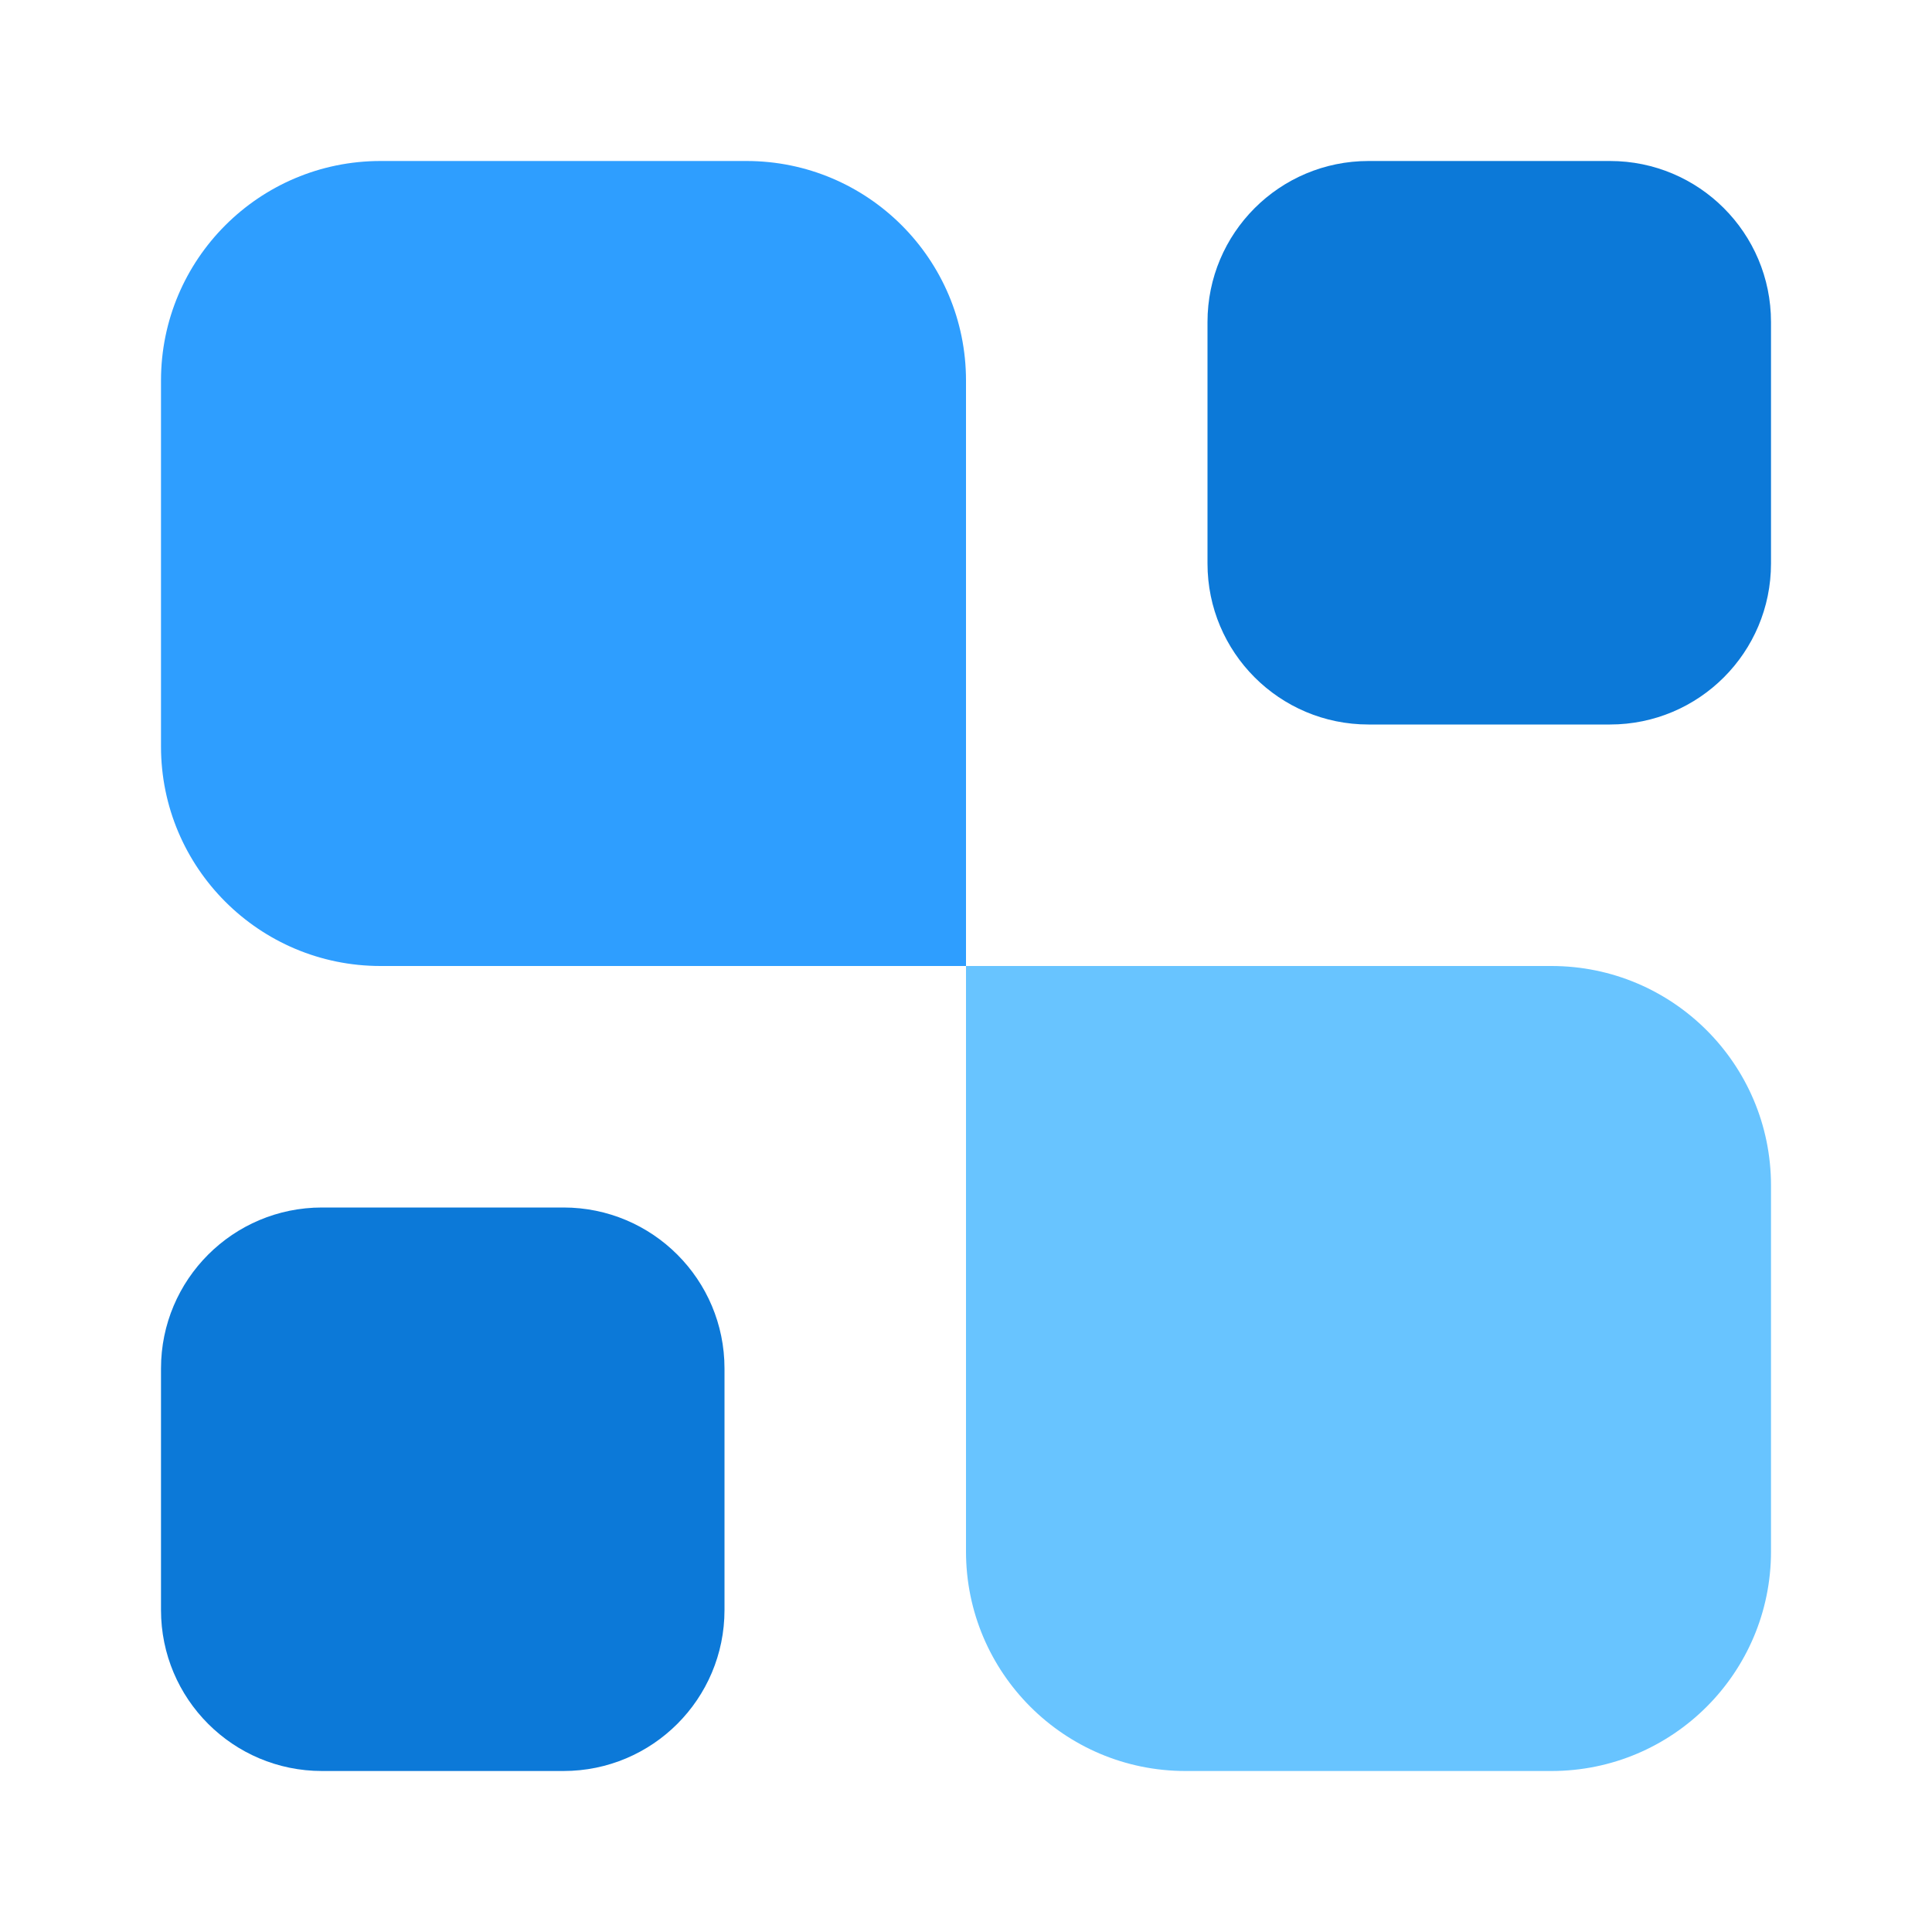
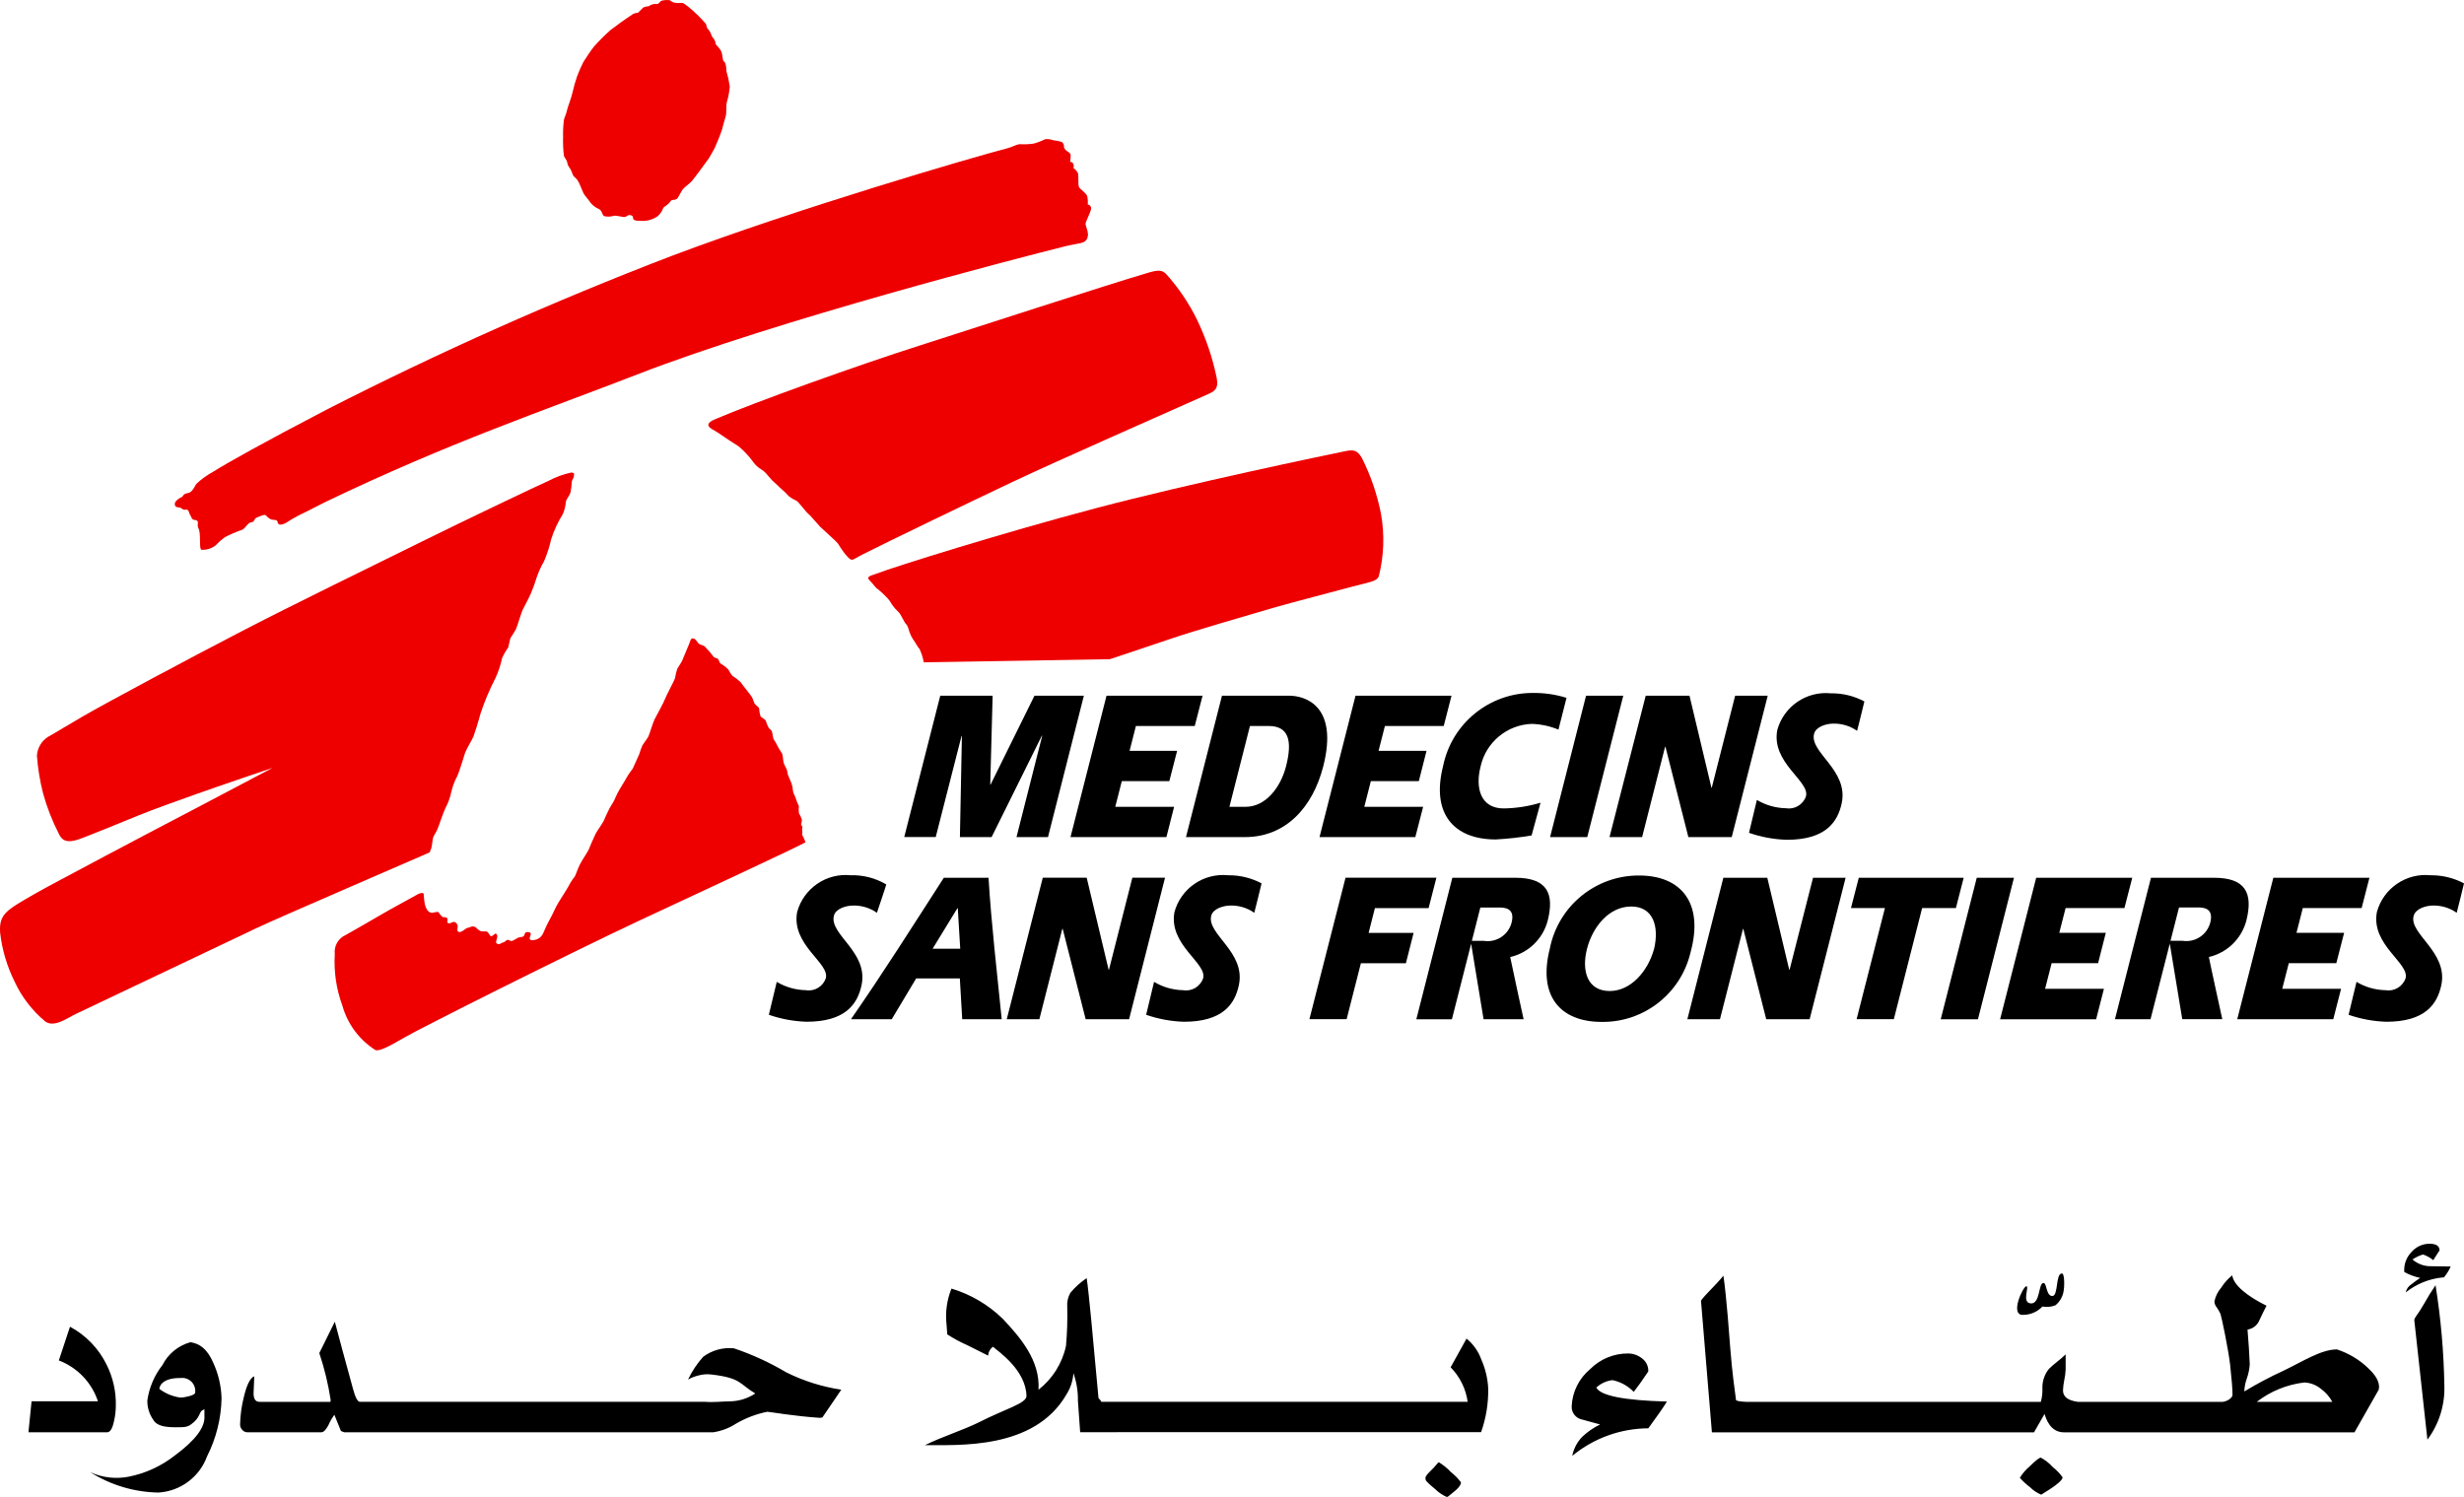
- <svg xmlns="http://www.w3.org/2000/svg" width="24" height="24" viewBox="0 0 24 24" fill="none">
-   <path d="M22 19.273C22 20.779 20.779 22 19.273 22H14.727C13.221 22 12 20.779 12 19.273V12H19.273C20.779 12 22 13.221 22 14.727V19.273Z" fill="#68C4FF" />
-   <path d="M20 2C21.105 2 22 2.895 22 4V7C22 8.105 21.105 9 20 9H17C15.895 9 15 8.105 15 7V4C15 2.895 15.895 2 17 2H20Z" fill="#0C79D8" />
-   <path d="M7 15C8.105 15 9 15.895 9 17V20C9 21.105 8.105 22 7 22H4C2.895 22 2 21.105 2 20V17C2 15.895 2.895 15 4 15H7Z" fill="#0C79D8" />
-   <path d="M12 12H4.727C3.221 12 2 10.779 2 9.273V4.727C2 3.221 3.221 2 4.727 2H9.273C10.779 2 12 3.221 12 4.727V12Z" fill="#2E9EFF" />
+ <svg xmlns="http://www.w3.org/2000/svg" width="158" height="96" viewBox="0 0 158 96">
+   <g id="Group_3356" data-name="Group 3356" transform="translate(-27.854 -35.626)">
+     <path id="Path_27055" data-name="Path 27055" d="M38.1,254.1a4.432,4.432,0,0,0,.114-.954,5.6,5.6,0,0,0-.6-2.672,5.518,5.518,0,0,0-2.339-2.417l-.715,2.164a4.224,4.224,0,0,1,2.508,2.62H32.811l-.2,1.988h5.037C37.849,254.834,38,254.593,38.1,254.1Zm4.909-5.053a2.874,2.874,0,0,0-1.806,1.47,4.79,4.79,0,0,0-.968,2.263,2.1,2.1,0,0,0,.383,1.252c.239.416.837.474,1.443.474.515,0,.769,0,1.019-.218a1.449,1.449,0,0,0,.5-.607c.131-.321.2-.24.316-.334v.445q.072,1.068-1.885,2.513a7,7,0,0,1-2.967,1.37,4.088,4.088,0,0,1-2.458-.282,8.441,8.441,0,0,0,4.355,1.3,3.546,3.546,0,0,0,3.125-2.324,8.623,8.623,0,0,0,.928-3.721,5.844,5.844,0,0,0-.516-2.243C44.072,249.45,43.576,249.145,43.009,249.052Zm.286,3.272c-.066.148-.671.283-.941.283a2.87,2.87,0,0,1-1.345-.554c-.013-.107.117-.717,1.359-.7A.834.834,0,0,1,43.295,252.324Zm34.578-2.873a2.817,2.817,0,0,0-2,.543,6.178,6.178,0,0,0-.967,1.459,2.509,2.509,0,0,1,.666-.263,2.112,2.112,0,0,1,.847-.061c1.916.224,1.776.61,2.8,1.215a3.036,3.036,0,0,1-1.655.505c-.4,0-1.05.075-1.556.03H53.867c-.15,0-.3-.283-.448-.845q-.785-2.856-1.162-4.292l-.995,2.012a18.059,18.059,0,0,1,.727,3l-.013.126H47.43c-.282,0-.407-.215-.379-.651l.041-.988q-.4.155-.686,1.4a7.831,7.831,0,0,0-.224,1.7.492.492,0,0,0,.14.337.425.425,0,0,0,.322.154h4.744c.149,0,.3-.154.462-.462a3.362,3.362,0,0,1,.378-.659c.187.456.327.8.421,1.039l.21.083H76.511a3.657,3.657,0,0,0,1.455-.544,6.523,6.523,0,0,1,2.026-.773c.121,0,1.715.283,3.377.391l.153-.028c.691-.991,1.126-1.667,1.211-1.779a11.8,11.8,0,0,1-3.531-1.113A17.556,17.556,0,0,0,77.873,249.451Zm45.932,7.913a3.554,3.554,0,0,0-.75-.607c-.074,0-.153.193-.56.578s-.288.459-.288.543c0,.066.2.264.61.6a2.411,2.411,0,0,0,.735.5c.1,0,.041,0,.455-.322s.464-.53.464-.615A3.7,3.7,0,0,0,123.805,257.364Zm1.023-8.543-1.022,1.844a3.928,3.928,0,0,1,1.093,2.214H101.4c0-.045-.06-.122-.174-.241-.359-3.934-.617-6.755-.757-7.691a4.8,4.8,0,0,0-1.047.944,1.548,1.548,0,0,0-.2.9,21.583,21.583,0,0,1-.081,2.508,4.856,4.856,0,0,1-1.762,2.805c.121-1.875-1.189-3.379-2.3-4.558a8.008,8.008,0,0,0-3.281-1.929,4.745,4.745,0,0,0-.316,2.3l.047.637a8.95,8.95,0,0,0,1.3.7c.19.1.693.352,1.318.66a.784.784,0,0,1,.31-.568c.372.319,2.111,1.5,2.151,3.156.012.478-1.355.825-3.039,1.686-1.113.543-2.369.926-3.47,1.47,2.108-.02,7.02.323,9.078-3.262a2.89,2.89,0,0,0,.441-1.357,5.01,5.01,0,0,1,.288,1.769c.055.68.1,1.355.145,2.022H102.4v-.007H125.76a7.945,7.945,0,0,0,.455-2.82,5.162,5.162,0,0,0-.434-1.818A3.059,3.059,0,0,0,124.828,248.821Zm8.322,3.142a1.84,1.84,0,0,1,1.034-.475,2.637,2.637,0,0,1,1.364.753c.227-.287.538-.724.932-1.307a.981.981,0,0,0-.379-.824,1.455,1.455,0,0,0-.9-.332,3.417,3.417,0,0,0-2.458,1.013,3.284,3.284,0,0,0-1.175,2.37.828.828,0,0,0,.669.854l1.154.316a4.539,4.539,0,0,0-1.156.8,2.471,2.471,0,0,0-.632,1.214,7.743,7.743,0,0,1,4.88-1.768q.85-1.158,1.195-1.715Q133.553,252.745,133.15,251.963Zm29.256,5.087a2.855,2.855,0,0,0-.757-.592c-.094,0-.333.188-.715.561a3.089,3.089,0,0,0-.629.732,4.609,4.609,0,0,0,.658.606,2.167,2.167,0,0,0,.715.477q1.37-.828,1.371-1.111A3.137,3.137,0,0,0,162.406,257.05Zm20.251-6.318a5.267,5.267,0,0,0-2.017-1.214c-1.022,0-2.2.781-3.433,1.368a24.842,24.842,0,0,0-2.507,1.328,2.739,2.739,0,0,1,.169-.854,3.41,3.41,0,0,0,.18-.883c0-.233-.1-1.82-.143-2.232a.966.966,0,0,0,.757-.588c.146-.32.3-.632.46-.942-1.222-.6-2.121-1.321-2.195-1.948a3.117,3.117,0,0,0-.707.787,1.961,1.961,0,0,0-.441.9.689.689,0,0,0,.17.394,2.846,2.846,0,0,1,.223.394c.085.263.5,2.262.616,3.246.1.93.157,1.574.154,1.941,0,.218-.378.434-.631.451h-9.287q-.952-.126-.952-.732a4.1,4.1,0,0,1,.085-.678,4.019,4.019,0,0,0,.085-.663v-.972c-.3.309-.765.62-1.07.93a1.889,1.889,0,0,0-.421,1.2,2.89,2.89,0,0,1-.1.915H142.736c-.372-.017-.581-.055-.629-.112-.084-.657-.243-1.722-.363-3.249-.06-.741-.237-3.3-.445-4.728-.535.655-1.192,1.233-1.439,1.6l.7,8.445h20.655l.674-1.179c.233.788.652,1.179,1.26,1.179h18.615l1.55-2.727C183.4,251.8,183.3,251.321,182.657,250.731Zm-7.159,2.148a6.191,6.191,0,0,1,3.053-1.242,1.8,1.8,0,0,1,1.051.4,2.535,2.535,0,0,1,.743.846Zm9.55-7.017a4.532,4.532,0,0,1,2.376-.962h.076a2.934,2.934,0,0,0,.434-.7c-.416,0-.839-.008-1.263-.018a1.753,1.753,0,0,1-1.189-.433,2.532,2.532,0,0,1,.678-.32,2.278,2.278,0,0,1,.659.363c.265-.426.4-.63.4-.618,0-.291-.212-.433-.643-.433a1.527,1.527,0,0,0-1.17.547,1.632,1.632,0,0,0-.451,1.211v.055a3.936,3.936,0,0,0,1.019.379c-.187.125-.371.258-.548.4A.825.825,0,0,0,185.048,245.862Zm1.119.824c-.4.7-.585.8-.565.978l.839,7.64a5.484,5.484,0,0,0,1.086-3.476,45.349,45.349,0,0,0-.565-6.428Q186.609,245.905,186.167,246.686Zm-25.683.615a1.709,1.709,0,0,0,1.272-.534,1.508,1.508,0,0,0,.832-.079,1.462,1.462,0,0,0,.52-.885c.061-.277.079-1.162-.106-1.157-.419.01-.213,1.462-.621,1.447s-.329-.856-.571-.836c-.318.026-.19,1.348-.8,1.31s-.071-1.11-.287-1.1S159.662,247.293,160.485,247.3Z" transform="translate(-2.933 -127.351)" />
+     <g id="Group_2897" data-name="Group 2897" transform="translate(77.152 80.06)">
+       <path id="Path_27056" data-name="Path 27056" d="M254.294,160.533l.5-1.941h-3.772l.419-1.645h3.077l.494-1.944h-3.075l.405-1.591h3.772l.5-1.945-6.155,0-2.309,9.067Z" transform="translate(-212.836 -151.287)" />
+       <path id="Path_27057" data-name="Path 27057" d="M212.724,160.537l.494-1.943h-3.773l.419-1.646h3.047l.5-1.944h-3.048l.405-1.593h3.774l.5-1.941h-6.158l-2.31,9.067Z" transform="translate(-187.228 -151.289)" />
+       <path id="Path_27058" data-name="Path 27058" d="M271.843,160.4a19.888,19.888,0,0,0,2.3-.257l.573-2.1a8.538,8.538,0,0,1-2.369.367c-1.467,0-1.833-1.3-1.472-2.7a3.485,3.485,0,0,1,3.271-2.721,4.856,4.856,0,0,1,1.719.367l.518-2.037a6.93,6.93,0,0,0-2.129-.314,5.855,5.855,0,0,0-5.786,4.689C267.7,158.709,269.122,160.4,271.843,160.4Z" transform="translate(-225.23 -151.001)" />
+       <path id="Path_27059" data-name="Path 27059" d="M289.047,160.534l2.309-9.068h-2.387l-2.307,9.068Z" transform="translate(-236.564 -151.287)" />
+       <path id="Path_27060" data-name="Path 27060" d="M182.512,154.058h.023l-.127,6.481,2.033,0,3.222-6.5h.023l-1.649,6.5h2.019l2.3-9.065h-3.168l-2.814,5.7h-.021l.153-5.7h-3.359l-2.309,9.064h2.019Z" transform="translate(-170.153 -151.293)" />
+       <path id="Path_27061" data-name="Path 27061" d="M298.673,160.533l1.473-5.788h.024l1.469,5.79h2.781l2.307-9.067h-2.088l-1.5,5.9h-.021l-1.406-5.9-2.808,0-2.321,9.067Z" transform="translate(-242.673 -151.287)" />
+       <path id="Path_27062" data-name="Path 27062" d="M234.676,155.993c.975-3.833-1.1-4.527-2.211-4.527H228.18l-2.307,9.069h3.784C232.27,160.533,234,158.63,234.676,155.993Zm-2.387,0c-.341,1.331-1.286,2.6-2.6,2.6h-1.032l1.317-5.183h1.193C232.433,153.407,232.72,154.309,232.289,155.993Z" transform="translate(-199.121 -151.287)" />
+       <path id="Path_27063" data-name="Path 27063" d="M316.137,187.689h-.021l-1.406-5.9h-2.819l-2.307,9.069h2.09l1.476-5.793h.021l1.469,5.793h2.784l2.307-9.069h-2.09Z" transform="translate(-250.682 -169.931)" />
+       <path id="Path_27064" data-name="Path 27064" d="M250.679,183.729h3.443l.5-1.947h-5.827l-2.316,9.071h2.387l.914-3.589h2.886l.494-1.944h-2.885Z" transform="translate(-211.813 -169.928)" />
+       <path id="Path_27065" data-name="Path 27065" d="M344.133,181.786h-6.727l-.5,1.941h2.177l-1.815,7.125h2.387l1.814-7.125h2.166Z" transform="translate(-267.513 -169.93)" />
+       <path id="Path_27066" data-name="Path 27066" d="M354.2,181.785l-2.31,9.074h2.387l2.309-9.075Z" transform="translate(-276.742 -169.929)" />
+       <path id="Path_27067" data-name="Path 27067" d="M368.083,187.263l.494-1.944h-2.984l.407-1.592h3.773l.5-1.941h-6.16L361.8,190.86h6.157l.5-1.952h-3.773l.42-1.645Z" transform="translate(-282.844 -169.93)" />
+       <path id="Path_27068" data-name="Path 27068" d="M407.739,187.263l.5-1.944h-3.056l.407-1.592h3.772l.5-1.941H403.7l-2.315,9.072h6.158l.5-1.951h-3.772l.42-1.644Z" transform="translate(-307.224 -169.93)" />
+       <path id="Path_27069" data-name="Path 27069" d="M292.009,181.409a5.808,5.808,0,0,0-5.725,4.689c-.77,3.018.641,4.7,3.337,4.7a5.777,5.777,0,0,0,5.681-4.441h0C296.185,183.166,294.7,181.409,292.009,181.409Zm.965,4.689c-.39,1.445-1.493,2.719-2.85,2.719-1.442,0-1.815-1.3-1.458-2.7s1.4-2.72,2.84-2.72c1.388,0,1.8,1.246,1.469,2.7Z" transform="translate(-236.202 -169.698)" />
+       <path id="Path_27070" data-name="Path 27070" d="M203.995,181.782l-1.5,5.9h-.021l-1.406-5.9h-2.817l-2.31,9.075h2.091l1.473-5.8h.023l1.474,5.8h2.783l2.305-9.075Z" transform="translate(-180.683 -169.928)" />
+       <path id="Path_27071" data-name="Path 27071" d="M175.889,181.782c-1.961,3.042-3.9,6.115-5.957,9.074h2.615l1.568-2.619h2.8l.153,2.619H179.6c-.3-3.013-.666-6.1-.845-9.074Zm-.72,4.552,1.591-2.6h.023l.157,2.6Z" transform="translate(-164.665 -169.927)" />
+       <path id="Path_27072" data-name="Path 27072" d="M424.156,183.967c.133-.473.815-.645,1.184-.654a2.553,2.553,0,0,1,1.575.463s.458-1.8.468-1.885a4.435,4.435,0,0,0-2.151-.521,3.227,3.227,0,0,0-3.434,2.352c-.4,2.112,2.109,3.282,1.838,4.257a1.158,1.158,0,0,1-1.286.761,3.778,3.778,0,0,1-1.86-.533l-.507,2.11a8.17,8.17,0,0,0,2.418.447c2.478,0,3.269-1.117,3.529-2.356C426.376,186.287,423.829,185.119,424.156,183.967Z" transform="translate(-318.681 -169.674)" />
+       <path id="Path_27073" data-name="Path 27073" d="M223.391,183.967c.123-.477.816-.645,1.184-.654a2.557,2.557,0,0,1,1.577.463s.456-1.8.467-1.885a4.428,4.428,0,0,0-2.15-.521,3.227,3.227,0,0,0-3.434,2.352c-.4,2.112,2.108,3.282,1.836,4.257a1.157,1.157,0,0,1-1.284.761,3.783,3.783,0,0,1-1.862-.533l-.507,2.11a8.185,8.185,0,0,0,2.42.447c2.478,0,3.267-1.117,3.527-2.356C225.612,186.287,223.091,185.145,223.391,183.967Z" transform="translate(-195.021 -169.674)" />
+       <path id="Path_27074" data-name="Path 27074" d="M324.043,153.67c.122-.476.816-.645,1.182-.653a2.572,2.572,0,0,1,1.577.461s.456-1.794.467-1.884a4.411,4.411,0,0,0-2.15-.521,3.23,3.23,0,0,0-3.435,2.352c-.4,2.112,2.111,3.282,1.838,4.257a1.155,1.155,0,0,1-1.284.761,3.8,3.8,0,0,1-1.862-.533l-.505,2.11a8.181,8.181,0,0,0,2.418.446c2.478,0,3.268-1.117,3.528-2.354C326.263,155.989,323.736,154.866,324.043,153.67Z" transform="translate(-257.017 -151.045)" />
+       <path id="Path_27075" data-name="Path 27075" d="M160.391,183.967c.12-.477.815-.645,1.184-.654a2.556,2.556,0,0,1,1.575.463s.585-1.726.6-1.817a4.215,4.215,0,0,0-2.28-.59,3.228,3.228,0,0,0-3.434,2.352c-.4,2.112,2.108,3.282,1.836,4.257a1.155,1.155,0,0,1-1.283.761,3.784,3.784,0,0,1-1.862-.533l-.507,2.11a8.17,8.17,0,0,0,2.418.447c2.478,0,3.268-1.117,3.529-2.356C162.611,186.287,160.088,185.171,160.391,183.967Z" transform="translate(-156.217 -169.674)" />
+       <path id="Path_27076" data-name="Path 27076" d="M270.358,186.871a3.242,3.242,0,0,0,2.4-2.321c.459-1.8-.069-2.761-2.066-2.766h-4.045l-2.309,9.075h2.282l1.823-7.166h1.17c.342,0,1.079,0,.834.965a1.587,1.587,0,0,1-1.784,1.173H268.6l-.778,0,.828,5.026h2.567S270.386,187.063,270.358,186.871Z" transform="translate(-222.816 -169.929)" />
+       <path id="Path_27077" data-name="Path 27077" d="M387,186.868a3.249,3.249,0,0,0,2.4-2.321c.456-1.8-.071-2.761-2.07-2.761h-4.044l-2.309,9.072h2.281l1.827-7.169h1.172c.34,0,1.077,0,.833.966a1.587,1.587,0,0,1-1.784,1.172h-.066l-.777,0,.83,5.028h2.567S387.026,187.06,387,186.868Z" transform="translate(-294.657 -169.93)" />
+     </g>
+     <g id="Group_2898" data-name="Group 2898" transform="translate(27.854 35.626)">
+       <path id="Path_27078" data-name="Path 27078" d="M86.64,159.673c.66-.39,2.145-1.185,2.322-1.292.284-.17.454-.148.463-.06.036.338.026,1.049.456,1.195.124.041.445-.11.5-.023a2.153,2.153,0,0,0,.208.26c.05.084.264.036.31.08.119.108-.008.251.061.327.111.119.319-.076.424-.054a.316.316,0,0,1,.209.394c-.054.23.086.4.46.094.2-.164.209-.08.376-.164a.331.331,0,0,1,.337.027,1.025,1.025,0,0,0,.289.233c.156.058.323,0,.418.038.147.058.151.271.275.29s.248-.223.328-.149c.223.211-.189.574.1.654.155.043.217-.08.341-.1s.2-.166.3-.166.185.126.318.053c.11-.06.2-.1.3-.166.15-.09.305-.046.393-.117.105-.085.025-.318.336-.261s-.05.354.09.474c.109.092.373,0,.458-.026a.771.771,0,0,0,.391-.417,8.879,8.879,0,0,1,.443-.922c.107-.162.373-.783.513-1s.709-1.118.762-1.258a4.83,4.83,0,0,1,.308-.445c.055-.107.17-.462.311-.747s.531-.852.567-.957.335-.8.441-1.012.479-.7.568-.932.335-.72.335-.72l.266-.443s.089-.2.212-.462.5-.835.6-1.031.406-.6.406-.6l.231-.514.176-.391a5.223,5.223,0,0,1,.213-.587c.07-.123.318-.426.389-.585s.283-.872.39-1.083.619-1.135.673-1.314.583-1.136.637-1.33a3.67,3.67,0,0,1,.141-.588c.072-.122.284-.444.319-.533s.389-.94.443-1.064.089-.356.231-.356.243.153.336.284c.106.152.319.125.443.248a5.449,5.449,0,0,1,.55.64c.016.07.245.089.3.159s.089.25.159.284a2.31,2.31,0,0,1,.5.391,2.072,2.072,0,0,0,.249.391,3.3,3.3,0,0,1,.547.426c.053.106.639.816.709.94s.125.338.177.427.266.213.285.3a2.3,2.3,0,0,0,.088.5c.052.089.3.195.335.284a3.047,3.047,0,0,0,.2.479,1.041,1.041,0,0,1,.192.193c.037.072.073.464.125.533a4.263,4.263,0,0,1,.283.5c.054.122.232.354.266.443s.053.446.088.567.2.391.212.464.054.283.054.283l.141.338a1.881,1.881,0,0,1,.16.462,1.817,1.817,0,0,0,.053.354c.018.09.16.318.16.39a3.272,3.272,0,0,0,.195.481,1.749,1.749,0,0,0,0,.444,2.269,2.269,0,0,1,.194.425,2.373,2.373,0,0,1-.052.321l.089.142a.577.577,0,0,0-.018.265c.035.07-.035.232.018.284a2.9,2.9,0,0,1,.194.429c-.107.125-7.492,3.55-10.658,5.03-4.561,2.136-14.044,6.9-15.053,7.49s-1.645.923-1.889.8a4.97,4.97,0,0,1-2.1-2.841,8.153,8.153,0,0,1-.486-3.3,1.187,1.187,0,0,1,.706-1.23c.247-.143,1.548-.877,2.209-1.267" transform="translate(-62.257 -100.986)" fill="#e00" />
+       <path id="Path_27079" data-name="Path 27079" d="M57.084,82.332c.036.079.193.062.3.092.063.016.181.129.253.137s.179-.028.215,0c.117.088.094.206.165.312s.106.284.212.32.248.018.284.124-.043.271.035.408c.2.35.026,1.331.2,1.4a1.34,1.34,0,0,0,.894-.267,4.3,4.3,0,0,1,.6-.533,7.7,7.7,0,0,1,1.062-.462c.254-.052.386-.474.637-.5s.16-.222.337-.292.509-.253.615-.147a.848.848,0,0,0,.311.248c.2.075.4-.022.436.191.053.318.532.035.532.035a8.835,8.835,0,0,1,.836-.488c.247-.107.907-.452.907-.452s.521-.27.736-.374c7.977-3.841,14.266-5.959,20.04-8.2,8.991-3.492,24.55-7.5,27.51-8.237.31-.078,1-.184,1.086-.235a.47.47,0,0,0,.295-.369c.072-.283-.141-.674-.141-.816s.318-.71.354-.96a.244.244,0,0,0-.212-.282,1.646,1.646,0,0,0-.035-.533c-.066-.225-.461-.427-.531-.605s0-.709-.072-.887a.838.838,0,0,0-.283-.32.328.328,0,0,0,0-.248.21.21,0,0,0-.212-.143,1.874,1.874,0,0,0,.036-.461c-.03-.124-.212-.213-.212-.213s-.214-.142-.214-.283a.344.344,0,0,0-.141-.319,2.788,2.788,0,0,0-.532-.108,1.2,1.2,0,0,0-.531-.07,4.013,4.013,0,0,1-.744.283,4.524,4.524,0,0,1-.919.037c-.214.035-.458.182-.709.246-2.407.63-13.453,3.854-21.6,6.925A228.351,228.351,0,0,0,66.8,76.126c-4.162,2.169-6.388,3.424-7.308,4a5.207,5.207,0,0,0-1.076.78c-.125.216-.27.545-.543.585-.334.048-.287.231-.393.258a1.024,1.024,0,0,0-.373.267.27.27,0,0,0-.026.32" transform="translate(-45.833 -49.869)" fill="#e00" />
+       <path id="Path_27080" data-name="Path 27080" d="M146.34,90.854c-.368-.221-.242-.429.186-.612,2.635-1.13,9.287-3.508,13.1-4.723,3.257-1.036,12.251-3.973,14.76-4.7.6-.171.844-.165,1.11.118a12.828,12.828,0,0,1,1.961,2.907,15.974,15.974,0,0,1,1.265,3.745c.143.743-.2.87-.6,1.051-2.784,1.249-9.652,4.265-12.508,5.617-2.791,1.323-7.9,3.783-9.625,4.656-.73.368-.609.52-1.105-.048a7,7,0,0,1-.46-.675c-.072-.107-1.028-.959-1.135-1.065s-.637-.746-.778-.852-.6-.746-.744-.817a2.169,2.169,0,0,1-.487-.292,4.155,4.155,0,0,0-.4-.4,3.572,3.572,0,0,1-.346-.32l-.327-.3-.283-.321a1.566,1.566,0,0,0-.424-.388,1.56,1.56,0,0,1-.5-.464,5.742,5.742,0,0,0-.922-.993c-.282-.177-.964-.621-1.106-.728s-.331-.216-.638-.4" transform="translate(-100.701 -63.345)" fill="#e00" />
+       <path id="Path_27081" data-name="Path 27081" d="M172.917,118.975c-.273-.273.076-.312.39-.434,1.161-.449,8.092-2.624,14.126-4.217,6.011-1.585,14.712-3.395,16-3.657.545-.112.752-.027,1.029.418a13.984,13.984,0,0,1,1.239,3.622,9.5,9.5,0,0,1-.141,3.978c-.131.356-.623.381-1.8.7-.7.193-3.7.967-4.933,1.324-1.414.412-5.167,1.5-6.549,1.974-1.71.583-3.963,1.329-3.963,1.329l-11.935.2a3.6,3.6,0,0,0-.283-.879c-.107-.071-.285-.462-.39-.568a2.161,2.161,0,0,1-.247-.5s-.106-.425-.212-.5-.363-.683-.469-.754a3.188,3.188,0,0,1-.451-.523,2.012,2.012,0,0,0-.345-.461,5.874,5.874,0,0,0-.54-.5c-.142-.072-.261-.29-.533-.561" transform="translate(-117.144 -81.739)" fill="#e00" />
+       <path id="Path_27082" data-name="Path 27082" d="M127.093,49.789c-.34.011-.637.008-.718-.094-.046-.059,0-.153-.079-.226a.291.291,0,0,0-.306-.012.347.347,0,0,1-.159.08c-.12.04-.571-.121-.73-.067a1.172,1.172,0,0,1-.61.015c-.116-.058-.134-.37-.333-.454a1.407,1.407,0,0,1-.543-.412c-.107-.187-.386-.464-.445-.6s-.151-.345-.194-.456a2.08,2.08,0,0,0-.21-.413c-.068-.08-.157-.15-.226-.226s-.128-.329-.2-.44c-.036-.056-.118-.168-.16-.253s-.04-.183-.079-.28-.16-.239-.187-.332a8.154,8.154,0,0,1-.053-1.2,7.8,7.8,0,0,1,.053-1.106c.05-.193.147-.373.187-.573s.292-.852.359-1.157a9.732,9.732,0,0,1,.306-1.08,9,9,0,0,1,.4-.905c.105-.173.5-.772.664-.972a13.085,13.085,0,0,1,1.062-1.065c.172-.133.574-.427.7-.519.076-.055.592-.415.757-.519a.741.741,0,0,1,.319-.08l.172-.174a1.379,1.379,0,0,1,.186-.173.75.75,0,0,1,.319-.065.736.736,0,0,1,.531-.148c.12.025.2-.186.306-.212a1.29,1.29,0,0,1,.544-.027.539.539,0,0,0,.333.161c.212.039.4-.01.478.013.109.03.225.173.305.2a8.82,8.82,0,0,1,1.181,1.146,2.189,2.189,0,0,1,.081.267,1.105,1.105,0,0,1,.264.426c.046.2.241.255.265.533.014.168.326.307.412.652.022.083.063.421.089.473s.1.072.137.192a1.241,1.241,0,0,1,.054.439,7.281,7.281,0,0,1,.225,1.025,4.572,4.572,0,0,1-.172.947c-.08.251-.026.731-.08.932s-.2.678-.225.825a12.251,12.251,0,0,1-.5,1.265c-.068.106-.3.562-.407.7s-.924,1.276-1.069,1.424-.512.42-.583.53c-.1.151-.175.327-.278.493-.163.261-.383.067-.492.252-.148.252-.429.319-.478.466a1.217,1.217,0,0,1-.345.493,1.693,1.693,0,0,1-.823.293" transform="translate(-85.755 -35.626)" fill="#e00" />
+       <path id="Path_27083" data-name="Path 27083" d="M45.344,133.247s-3.493,1.182-4.886,1.679c-1.323.472-2.769.984-3.745,1.385-1.181.482-3.272,1.336-3.77,1.51-.778.274-1.109.111-1.322-.352a13.765,13.765,0,0,1-1-2.562,13.969,13.969,0,0,1-.4-2.429,1.545,1.545,0,0,1,.7-1.209c.429-.235,1.441-.857,2.256-1.327,1.556-.9,6.92-3.767,10.115-5.421,3.382-1.756,8.718-4.348,11.584-5.768s7.578-3.658,8.146-3.906a5.723,5.723,0,0,1,1.45-.533c.283,0,.178.142.178.249s-.1.151-.133.364a4.525,4.525,0,0,1-.08.668c-.071.211-.257.415-.292.557a2.574,2.574,0,0,1-.2.826,7.121,7.121,0,0,0-.752,1.624,8.048,8.048,0,0,1-.45,1.394,5.711,5.711,0,0,0-.479,1.057,9.475,9.475,0,0,1-.336.932c-.071.213-.495,1-.566,1.145s-.355,1.092-.426,1.234-.353.568-.353.568l-.142.6a3.8,3.8,0,0,0-.389.675,5.98,5.98,0,0,1-.425,1.28,16.056,16.056,0,0,0-.957,2.271c-.142.532-.39,1.314-.46,1.492s-.46.816-.53,1.029-.39,1.278-.5,1.491a4.093,4.093,0,0,0-.389,1.031,3.944,3.944,0,0,1-.39,1.063c-.176.391-.389,1.067-.495,1.316s-.249.421-.285.564-.069.536-.106.642-.107.285-.107.285c-.176.085-9.7,4.189-11.046,4.828s-11.01,5.232-11.612,5.517-1.4.9-1.983.508a7.306,7.306,0,0,1-1.984-2.58,9.463,9.463,0,0,1-.921-3.125c-.081-1.222.429-1.447,2.217-2.488.878-.51,7.831-4.186,10.061-5.344.633-.327,5.2-2.74,5.2-2.74" transform="translate(-27.854 -84.009)" fill="#e00" />
+     </g>
+   </g>
</svg>
